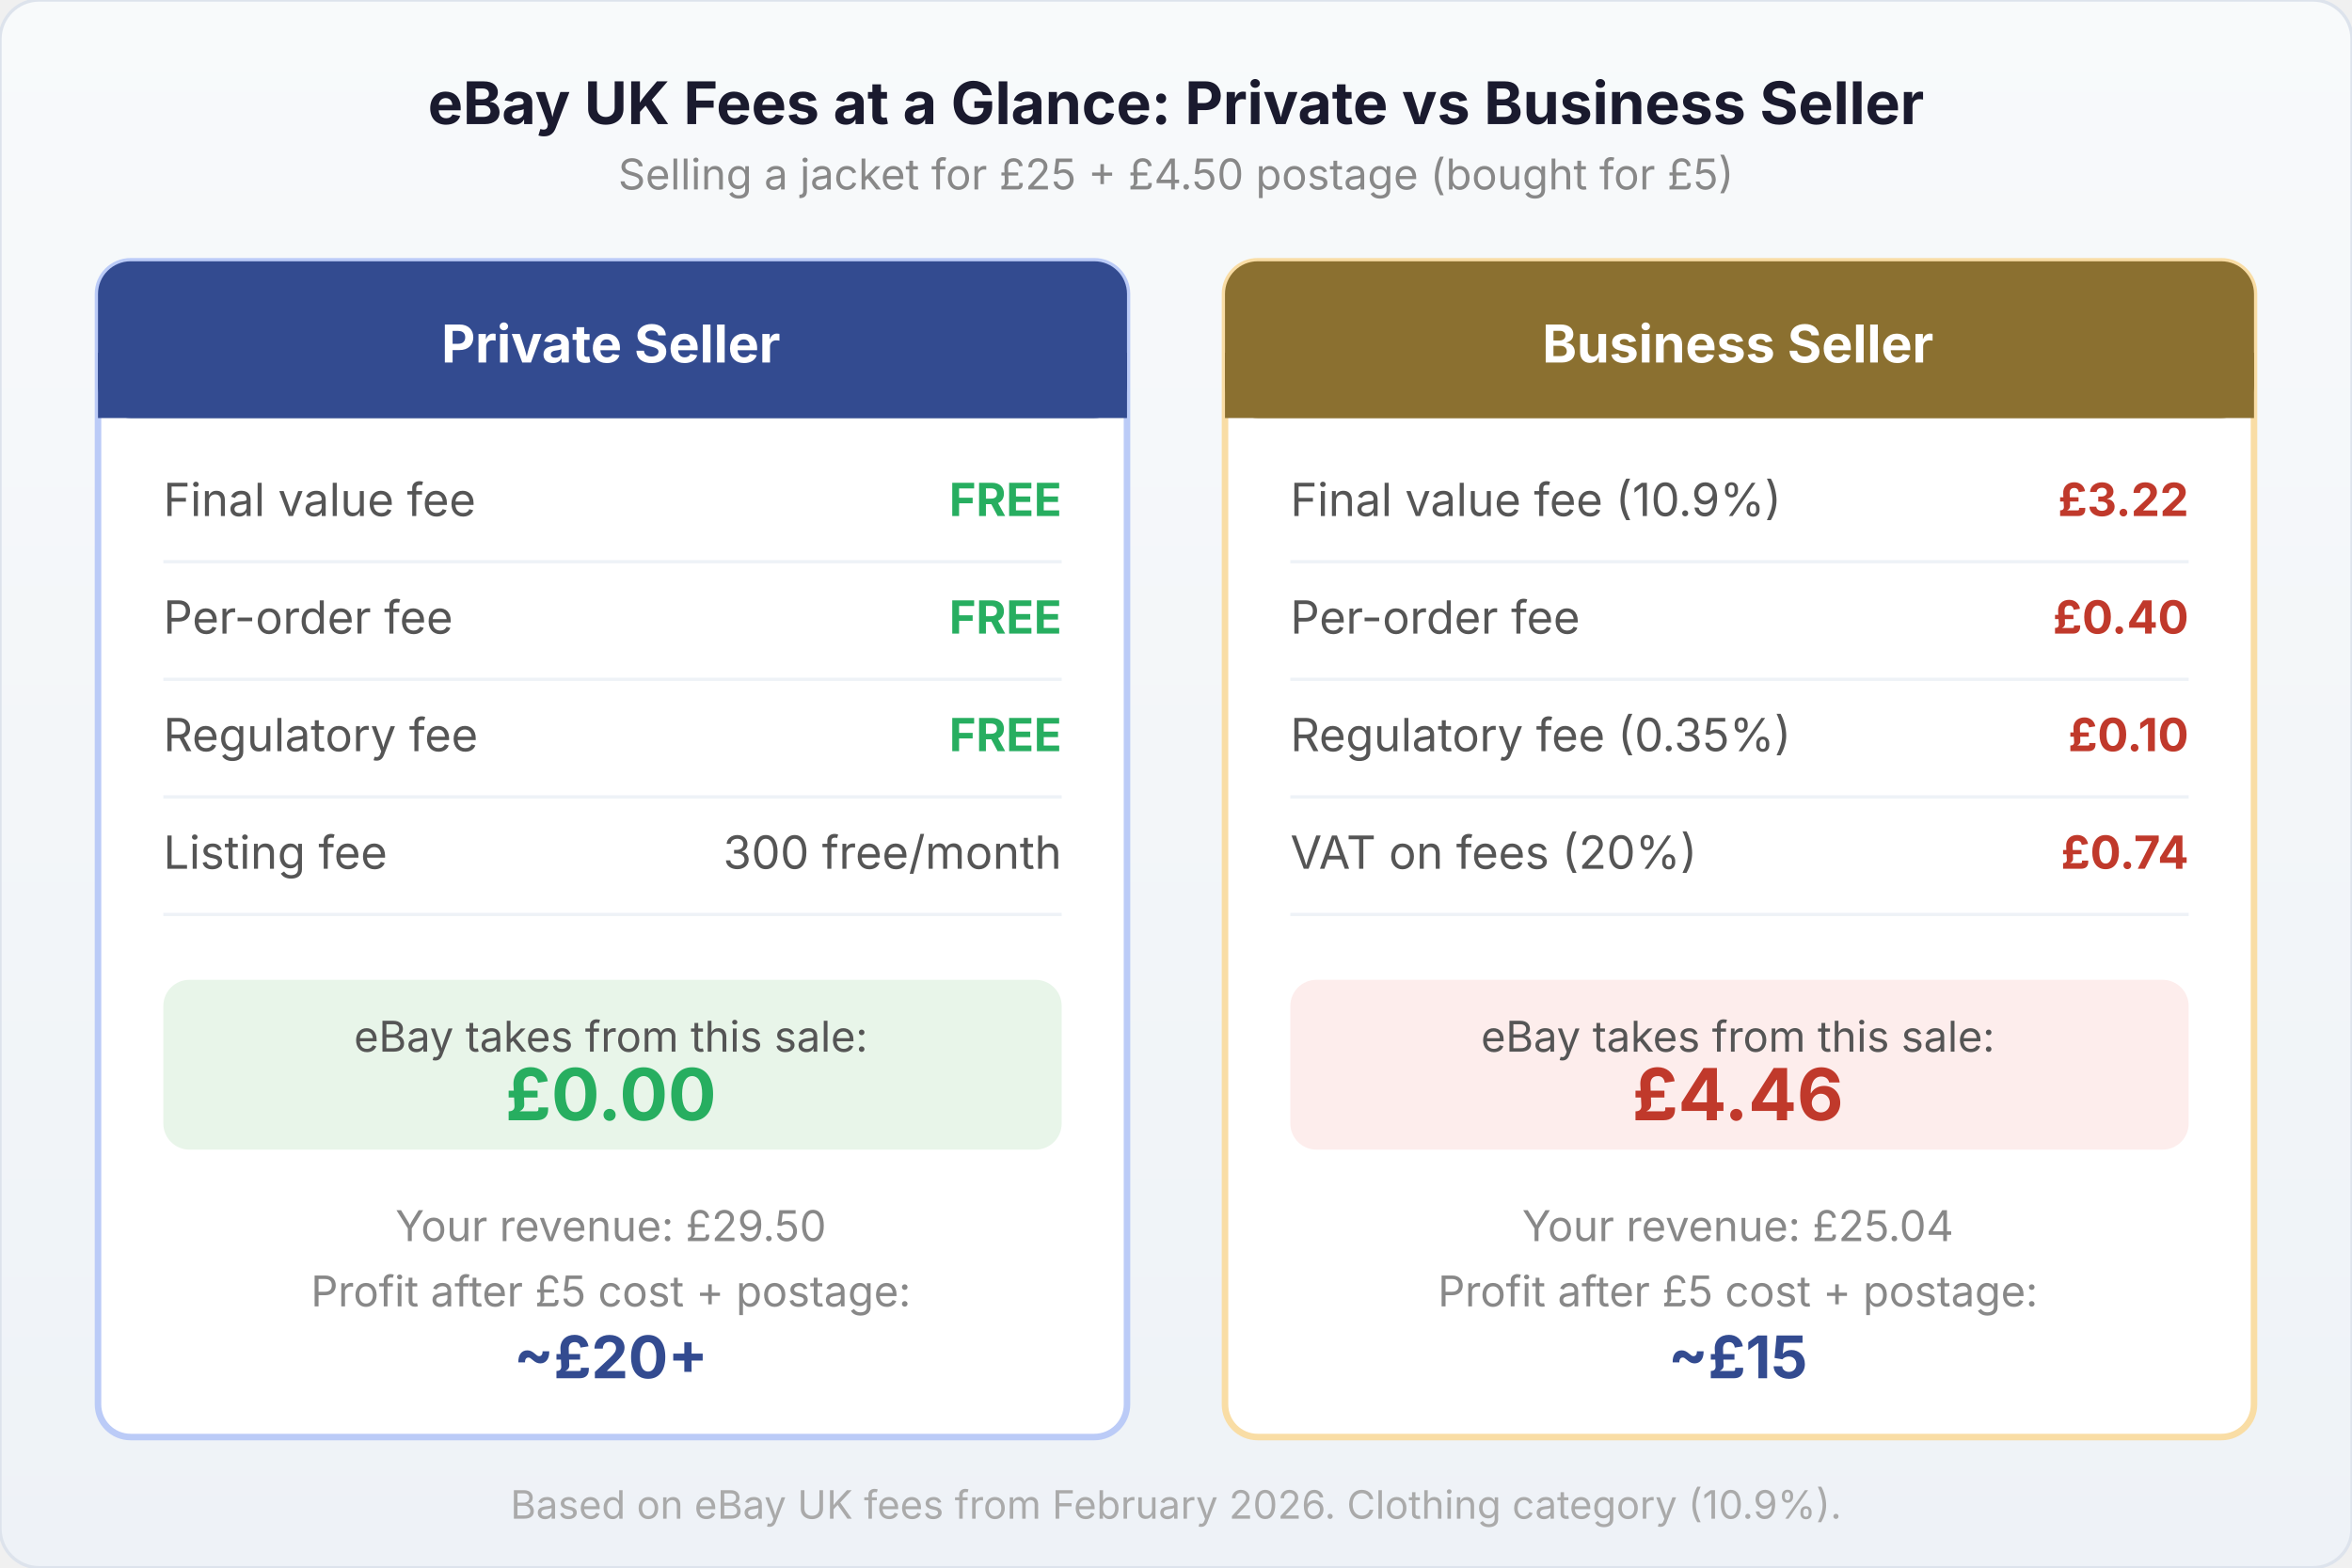
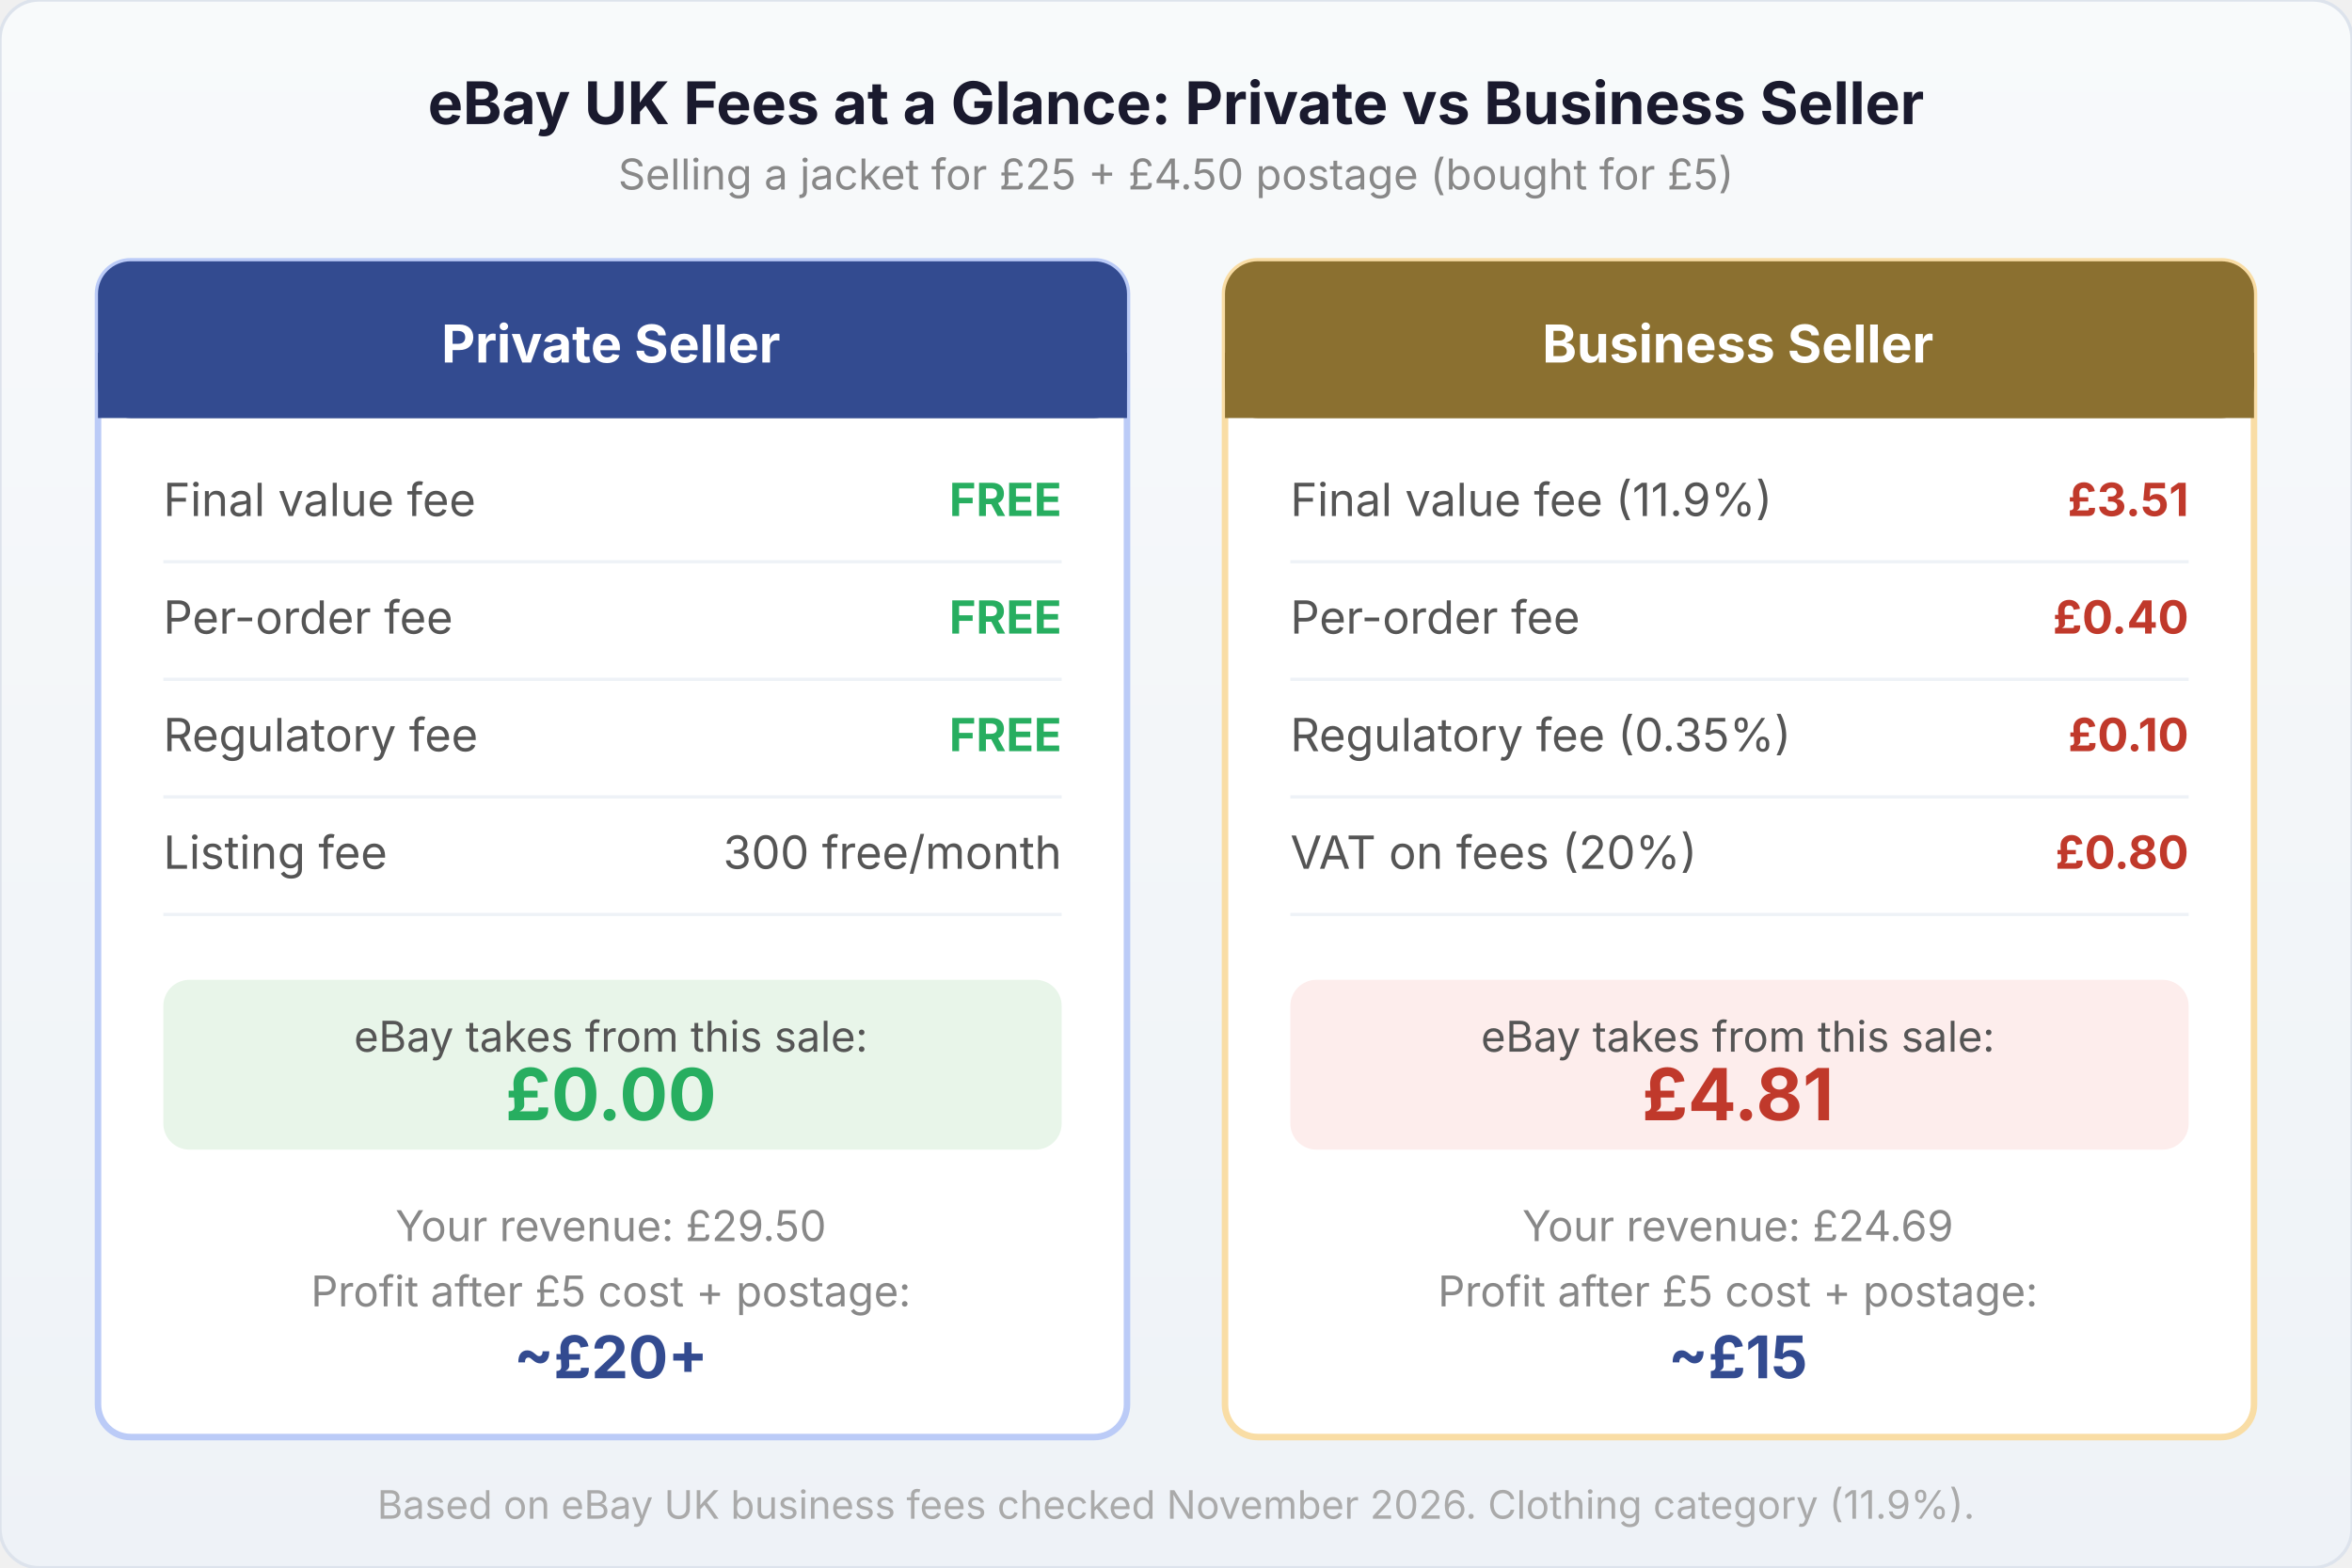
<svg xmlns="http://www.w3.org/2000/svg" viewBox="0 0 720 480" font-family="system-ui, -apple-system, sans-serif">
  <defs>
    <linearGradient id="bgEbay" x1="0" y1="0" x2="0" y2="1">
      <stop offset="0%" stop-color="#F8FAFB" />
      <stop offset="100%" stop-color="#EEF2F7" />
    </linearGradient>
  </defs>
  <rect width="720" height="480" rx="12" fill="url(#bgEbay)" stroke="#DDE3EC" stroke-width="1" />
  <text x="360" y="38" text-anchor="middle" font-size="18" font-weight="700" fill="#1A1A2E">eBay UK Fees at a Glance: Private vs Business Seller</text>
  <text x="360" y="58" text-anchor="middle" font-size="13" fill="#888">Selling a jacket for £25 + £4.50 postage (bought for £5)</text>
  <rect x="30" y="80" width="315" height="360" rx="10" fill="#fff" stroke="#BBCBF7" stroke-width="2" />
  <rect x="30" y="80" width="315" height="48" rx="10" fill="#334B90" />
  <rect x="30" y="108" width="315" height="20" fill="#334B90" />
  <text x="187" y="111" text-anchor="middle" font-size="16" font-weight="700" fill="#fff">Private Seller</text>
  <text x="50" y="158" font-size="14" fill="#555">Final value fee</text>
  <text x="325" y="158" text-anchor="end" font-size="14" font-weight="700" fill="#27AE60">FREE</text>
  <line x1="50" y1="172" x2="325" y2="172" stroke="#EEF2F7" stroke-width="1" />
  <text x="50" y="194" font-size="14" fill="#555">Per-order fee</text>
  <text x="325" y="194" text-anchor="end" font-size="14" font-weight="700" fill="#27AE60">FREE</text>
  <line x1="50" y1="208" x2="325" y2="208" stroke="#EEF2F7" stroke-width="1" />
  <text x="50" y="230" font-size="14" fill="#555">Regulatory fee</text>
  <text x="325" y="230" text-anchor="end" font-size="14" font-weight="700" fill="#27AE60">FREE</text>
  <line x1="50" y1="244" x2="325" y2="244" stroke="#EEF2F7" stroke-width="1" />
  <text x="50" y="266" font-size="14" fill="#555">Listing fee</text>
  <text x="325" y="266" text-anchor="end" font-size="14" fill="#555">300 free/month</text>
  <line x1="50" y1="280" x2="325" y2="280" stroke="#EEF2F7" stroke-width="1" />
  <rect x="50" y="300" width="275" height="52" rx="8" fill="#E8F5E9" />
  <text x="187" y="322" text-anchor="middle" font-size="13" fill="#555">eBay takes from this sale:</text>
  <text x="187" y="343" text-anchor="middle" font-size="22" font-weight="700" fill="#27AE60">£0.00</text>
  <text x="187" y="380" text-anchor="middle" font-size="13" fill="#888">Your revenue: £29.50</text>
  <text x="187" y="400" text-anchor="middle" font-size="13" fill="#888">Profit after £5 cost + postage:</text>
  <text x="187" y="422" text-anchor="middle" font-size="18" font-weight="700" fill="#334B90">~£20+</text>
  <rect x="375" y="80" width="315" height="360" rx="10" fill="#fff" stroke="#F9DDA5" stroke-width="2" />
  <rect x="375" y="80" width="315" height="48" rx="10" fill="#8B7030" />
  <rect x="375" y="108" width="315" height="20" fill="#8B7030" />
  <text x="532" y="111" text-anchor="middle" font-size="16" font-weight="700" fill="#fff">Business Seller</text>
-   <text x="395" y="158" font-size="14" fill="#555">Final value fee (10.9%)</text>
-   <text x="670" y="158" text-anchor="end" font-size="14" font-weight="700" fill="#C0392B">£3.22</text>
+   <text x="395" y="158" font-size="14" fill="#555">Final value fee (11.9%)</text>
+   <text x="670" y="158" text-anchor="end" font-size="14" font-weight="700" fill="#C0392B">£3.51</text>
  <line x1="395" y1="172" x2="670" y2="172" stroke="#EEF2F7" stroke-width="1" />
  <text x="395" y="194" font-size="14" fill="#555">Per-order fee</text>
  <text x="670" y="194" text-anchor="end" font-size="14" font-weight="700" fill="#C0392B">£0.40</text>
  <line x1="395" y1="208" x2="670" y2="208" stroke="#EEF2F7" stroke-width="1" />
  <text x="395" y="230" font-size="14" fill="#555">Regulatory fee (0.35%)</text>
  <text x="670" y="230" text-anchor="end" font-size="14" font-weight="700" fill="#C0392B">£0.10</text>
  <line x1="395" y1="244" x2="670" y2="244" stroke="#EEF2F7" stroke-width="1" />
  <text x="395" y="266" font-size="14" fill="#555">VAT on fees (20%)</text>
-   <text x="670" y="266" text-anchor="end" font-size="14" font-weight="700" fill="#C0392B">£0.74</text>
+   <text x="670" y="266" text-anchor="end" font-size="14" font-weight="700" fill="#C0392B">£0.80</text>
  <line x1="395" y1="280" x2="670" y2="280" stroke="#EEF2F7" stroke-width="1" />
  <rect x="395" y="300" width="275" height="52" rx="8" fill="#FDEDEC" />
  <text x="532" y="322" text-anchor="middle" font-size="13" fill="#555">eBay takes from this sale:</text>
-   <text x="532" y="343" text-anchor="middle" font-size="22" font-weight="700" fill="#C0392B">£4.46</text>
-   <text x="532" y="380" text-anchor="middle" font-size="13" fill="#888">Your revenue: £25.04</text>
+   <text x="532" y="343" text-anchor="middle" font-size="22" font-weight="700" fill="#C0392B">£4.81</text>
+   <text x="532" y="380" text-anchor="middle" font-size="13" fill="#888">Your revenue: £24.69</text>
  <text x="532" y="400" text-anchor="middle" font-size="13" fill="#888">Profit after £5 cost + postage:</text>
  <text x="532" y="422" text-anchor="middle" font-size="18" font-weight="700" fill="#334B90">~£15</text>
-   <text x="360" y="465" text-anchor="middle" font-size="12" fill="#AAA">Based on eBay UK fees from February 2026. Clothing category (10.9%).</text>
+   <text x="360" y="465" text-anchor="middle" font-size="12" fill="#AAA">Based on eBay UK business fees checked November 2026. Clothing category (11.9%).</text>
</svg>
